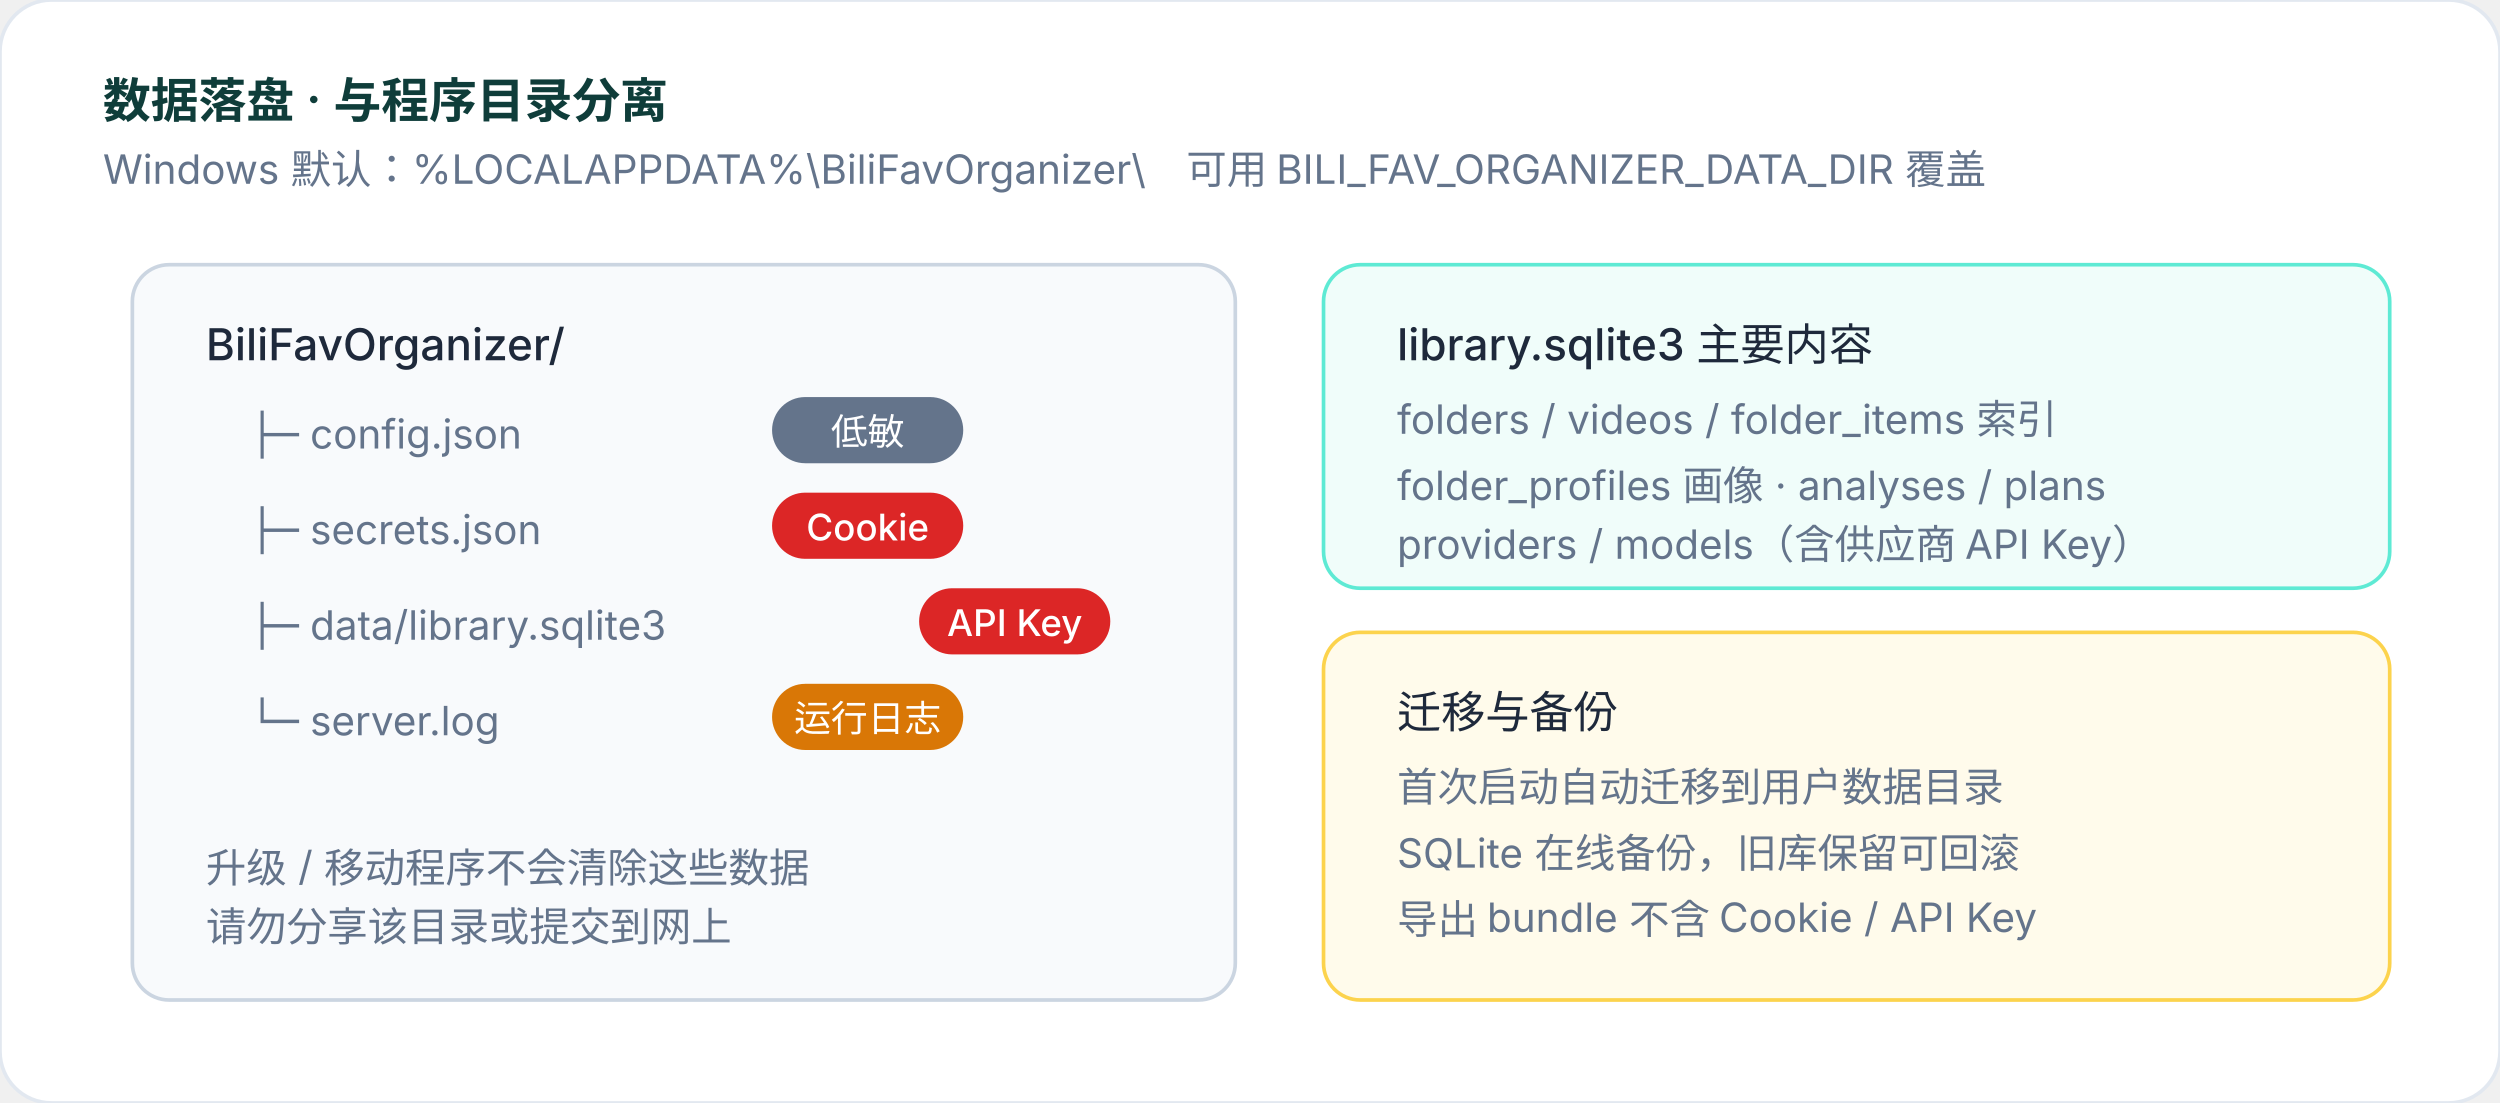
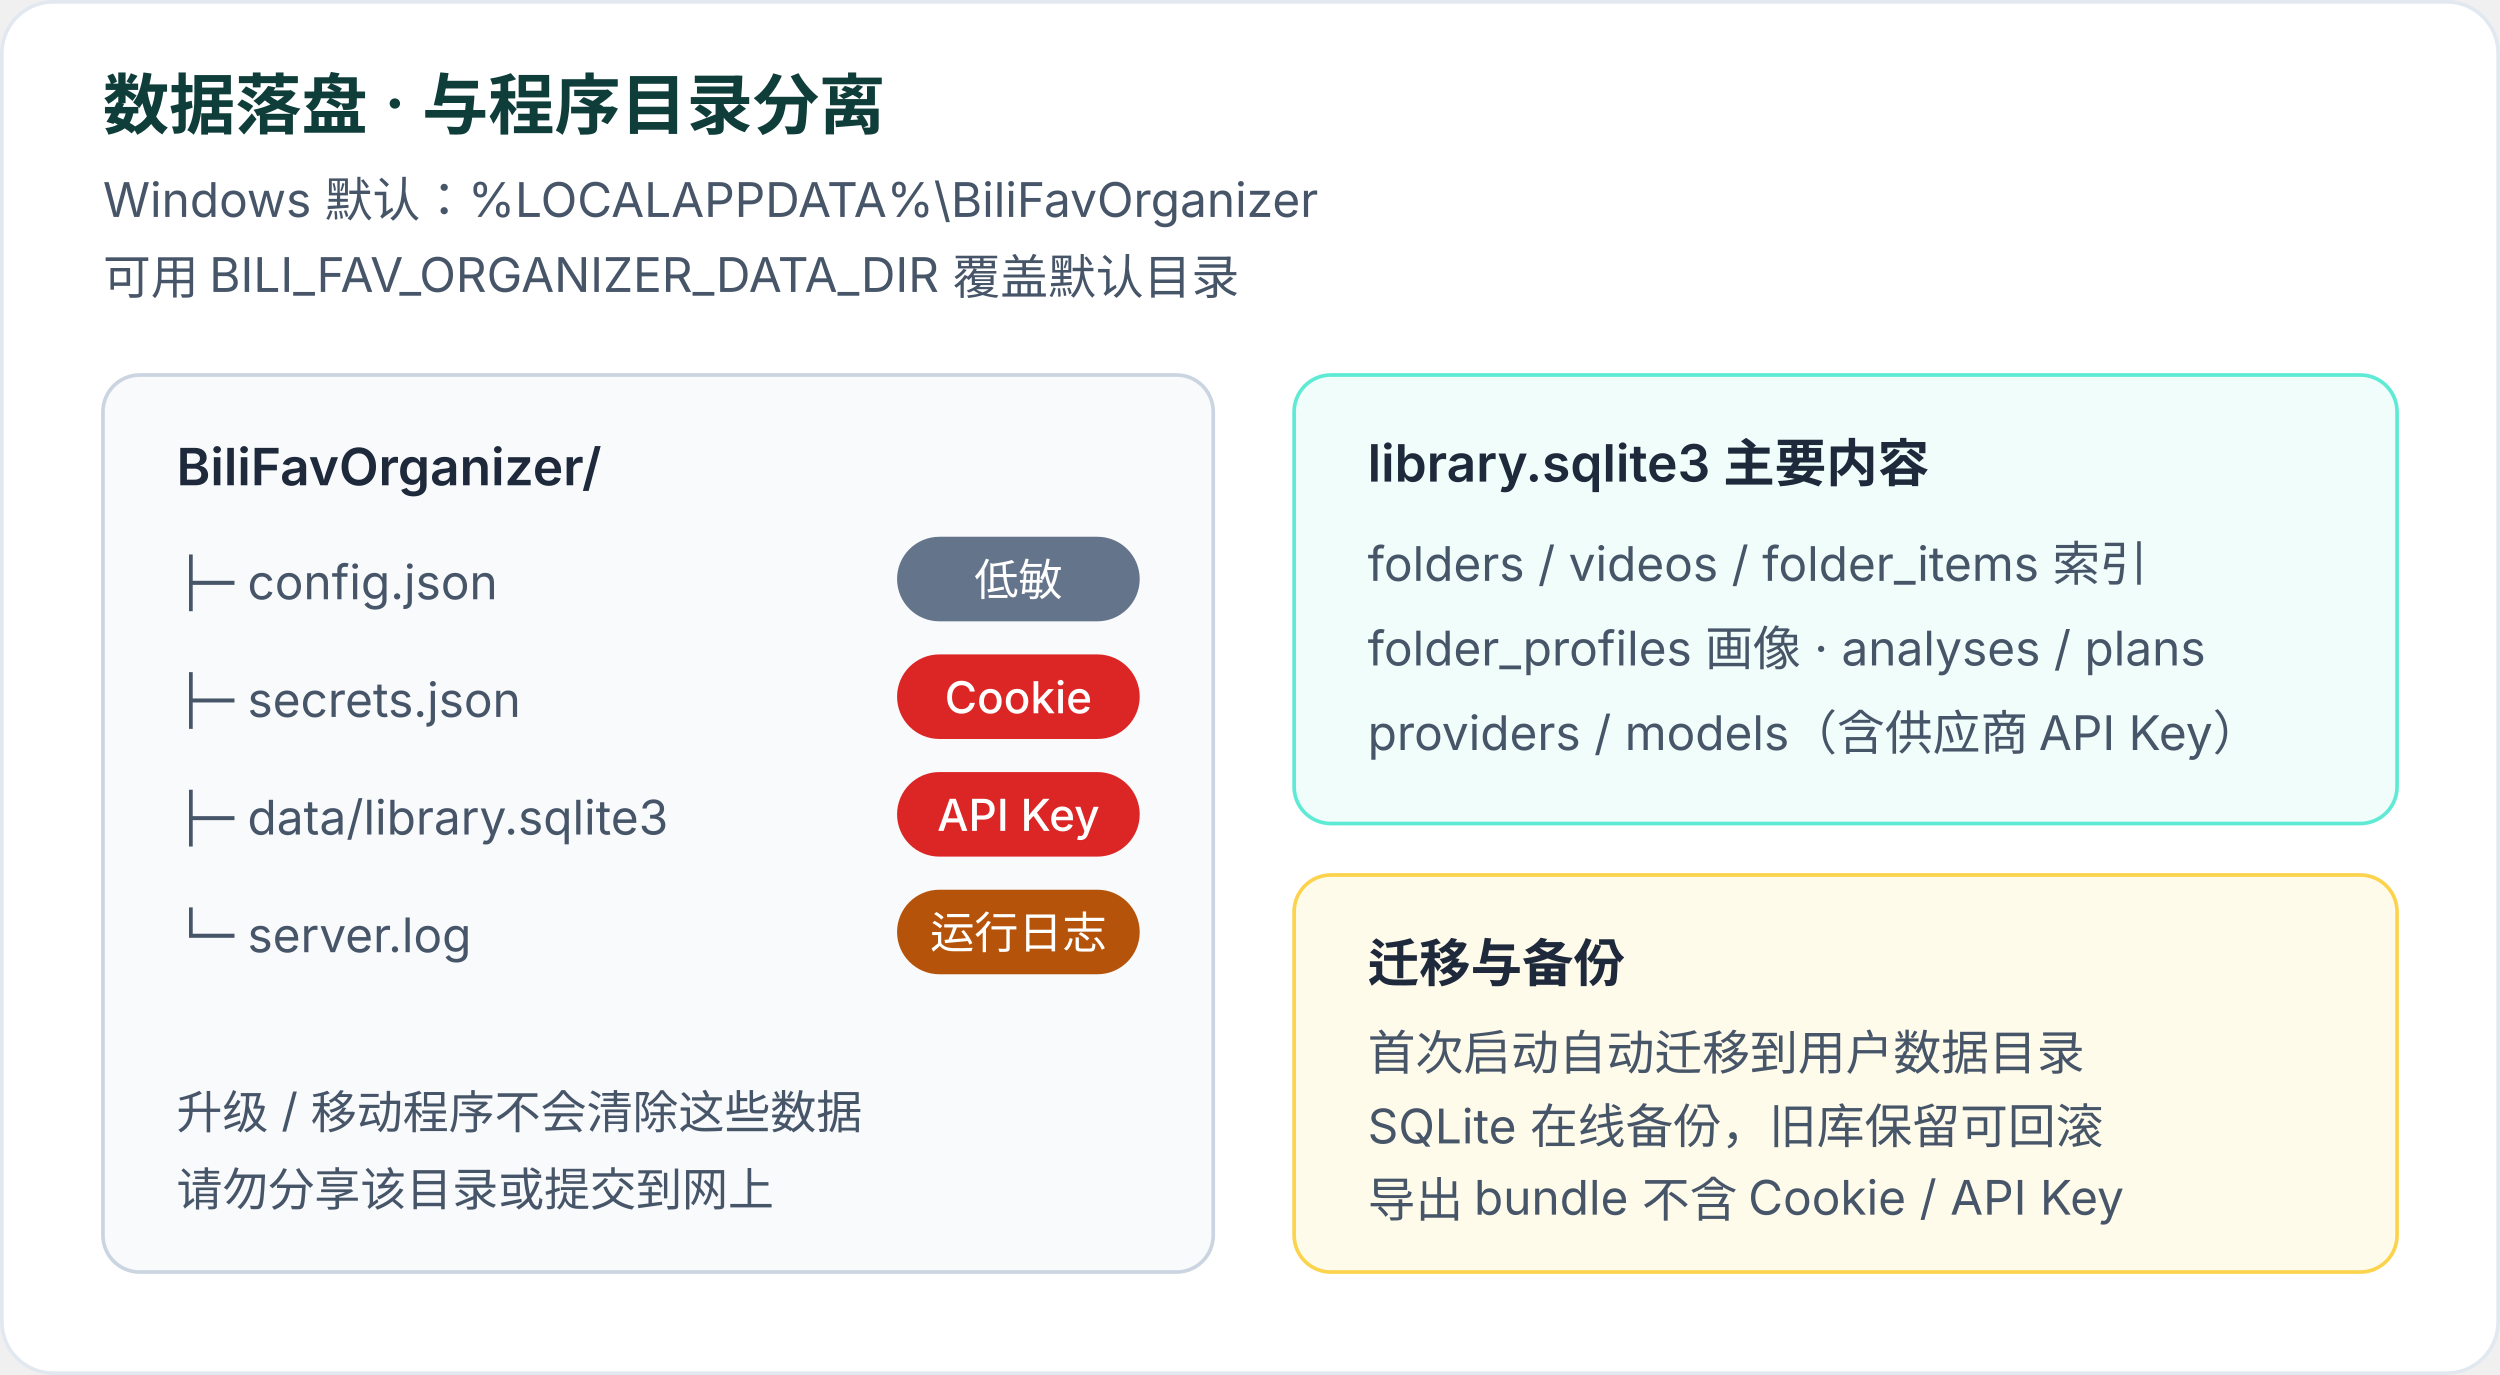
- <svg xmlns="http://www.w3.org/2000/svg" viewBox="0 0 680 300" role="img" aria-label="数据落盘">
+ <svg xmlns="http://www.w3.org/2000/svg" viewBox="0 0 680 374" role="img" aria-labelledby="title description">
  <defs>
-     <marker id="a3" viewBox="0 0 10 10" refX="8" refY="5" markerWidth="7" markerHeight="7" orient="auto-start-reverse">
-       <path d="M 0 1 L 8 5 L 0 9" fill="none" stroke="#0F766E" stroke-width="1.2" stroke-linecap="round" />
+     <marker id="arrow" viewBox="0 0 10 10" refX="8" refY="5" markerWidth="7" markerHeight="7" orient="auto">
+       <path d="M 1 1 L 8 5 L 1 9" fill="none" stroke="#0F766E" stroke-width="1.4" stroke-linecap="round" stroke-linejoin="round" />
    </marker>
-     <style>
-       .t-h { font: 600 13px -apple-system, 'PingFang SC', 'Microsoft YaHei', sans-serif; fill: #0F3D3A; }
-       .t-b { font: 500 12px -apple-system, 'PingFang SC', 'Microsoft YaHei', sans-serif; fill: #1E293B; }
-       .t-s { font: 400 11px -apple-system, 'PingFang SC', 'Microsoft YaHei', sans-serif; fill: #64748B; }
-       .t-badge { font: 500 10px -apple-system, 'PingFang SC', 'Microsoft YaHei', sans-serif; fill: #FFFFFF; }
-     </style>
+     <style>text { font-family: -apple-system, 'PingFang SC', 'Microsoft YaHei', sans-serif; }</style>
  </defs>
-   <rect width="680" height="300" rx="14" fill="#FFFFFF" stroke="#E2E8F0" />
-   <text x="28" y="32" class="t-h">数据落盘 · 与程序目录分离</text>
-   <text x="28" y="50" class="t-s">Windows 默认：%LOCALAPPDATA%\BiliFavOrganizer\　可用 BILI_FAV_ORGANIZER_DATA_DIR 覆盖</text>
-   <rect x="36" y="72" width="300" height="200" rx="10" fill="#F8FAFC" stroke="#CBD5E1" />
-   <text x="56" y="98" class="t-b">BiliFavOrganizer/</text>
-   <text x="68" y="122" class="t-s">├─ config.json</text>
-   <rect x="210" y="108" width="52" height="18" rx="9" fill="#64748B" />
-   <text x="236" y="121" text-anchor="middle" class="t-badge">低敏</text>
-   <text x="68" y="148" class="t-s">├─ secrets.json</text>
-   <rect x="210" y="134" width="52" height="18" rx="9" fill="#DC2626" />
-   <text x="236" y="147" text-anchor="middle" class="t-badge">Cookie</text>
-   <text x="68" y="174" class="t-s">├─ data/library.sqlite3</text>
-   <rect x="250" y="160" width="52" height="18" rx="9" fill="#DC2626" />
-   <text x="276" y="173" text-anchor="middle" class="t-badge">API Key</text>
-   <text x="68" y="200" class="t-s">└─ server.log</text>
-   <rect x="210" y="186" width="52" height="18" rx="9" fill="#D97706" />
-   <text x="236" y="199" text-anchor="middle" class="t-badge">运行日志</text>
-   <text x="56" y="240" class="t-s">升级 / 移动程序不会清除这些数据</text>
-   <text x="56" y="256" class="t-s">请勿分享该目录或提交到网上</text>
-   <rect x="360" y="72" width="290" height="88" rx="10" fill="#F0FDFA" stroke="#5EEAD4" />
-   <text x="380" y="98" class="t-b">library.sqlite3 主要内容</text>
-   <text x="380" y="118" class="t-s">folders / videos / folder_items 索引</text>
-   <text x="380" y="136" class="t-s">folder_profiles 画像 · analyses / plans</text>
-   <text x="380" y="152" class="t-s">providers / models（含供应商 API Key）</text>
-   <rect x="360" y="172" width="290" height="100" rx="10" fill="#FFFBEB" stroke="#FCD34D" />
-   <text x="380" y="198" class="t-b">迁移与备份</text>
-   <text x="380" y="218" class="t-s">首次启动自动迁移到用户数据目录</text>
-   <text x="380" y="236" class="t-s">SQLite 在线备份，旧库保留可回滚</text>
-   <text x="380" y="254" class="t-s">导出 bundle 不含 Cookie / API Key</text>
+   <rect x="0.5" y="0.5" width="679" height="373" rx="14" fill="#FFFFFF" stroke="#E2E8F0" />
+   <text x="28" y="35" font-size="18" font-weight="600" fill="#0F3D3A">数据落盘 · 与程序目录分离</text>
+   <text x="28" y="59" font-size="13" font-weight="400" fill="#475569">Windows 默认：%LOCALAPPDATA%\BiliFavOrganizer</text>
+   <text x="28" y="80" font-size="13" font-weight="400" fill="#475569">可用 BILI_FAV_ORGANIZER_DATA_DIR 覆盖默认目录</text>
+   <rect x="28" y="102" width="302" height="244" rx="10" fill="#F8FAFC" stroke="#CBD5E1" />
+   <text x="48" y="132" font-size="14" font-weight="600" fill="#1E293B">BiliFavOrganizer/</text>
+   <text x="48" y="163" font-size="13" font-weight="400" fill="#475569">├─ config.json</text>
+   <rect x="244" y="146" width="66" height="23" rx="11.5" fill="#64748B" />
+   <text x="277" y="162" font-size="12" font-weight="500" fill="#FFFFFF" text-anchor="middle">低敏</text>
+   <text x="48" y="195" font-size="13" font-weight="400" fill="#475569">├─ secrets.json</text>
+   <rect x="244" y="178" width="66" height="23" rx="11.5" fill="#DC2626" />
+   <text x="277" y="194" font-size="12" font-weight="500" fill="#FFFFFF" text-anchor="middle">Cookie</text>
+   <text x="48" y="227" font-size="13" font-weight="400" fill="#475569">├─ data/library.sqlite3</text>
+   <rect x="244" y="210" width="66" height="23" rx="11.5" fill="#DC2626" />
+   <text x="277" y="226" font-size="12" font-weight="500" fill="#FFFFFF" text-anchor="middle">API Key</text>
+   <text x="48" y="259" font-size="13" font-weight="400" fill="#475569">└─ server.log</text>
+   <rect x="244" y="242" width="66" height="23" rx="11.5" fill="#B45309" />
+   <text x="277" y="258" font-size="12" font-weight="500" fill="#FFFFFF" text-anchor="middle">运行日志</text>
+   <text x="48" y="307" font-size="12.5" font-weight="400" fill="#475569">升级 / 移动程序不会清除这些数据</text>
+   <text x="48" y="328" font-size="12.5" font-weight="400" fill="#475569">请勿分享该目录或提交到网上</text>
+   <rect x="352" y="102" width="300" height="122" rx="10" fill="#F0FDFA" stroke="#5EEAD4" />
+   <text x="372" y="131" font-size="14" font-weight="600" fill="#1E293B">library.sqlite3 主要内容</text>
+   <text x="372" y="158" font-size="13" font-weight="400" fill="#475569">folders / videos / folder_items 索引</text>
+   <text x="372" y="181" font-size="13" font-weight="400" fill="#475569">folder_profiles 画像 · analyses / plans</text>
+   <text x="372" y="204" font-size="13" font-weight="400" fill="#475569">providers / models（含供应商 API Key）</text>
+   <rect x="352" y="238" width="300" height="108" rx="10" fill="#FFFBEB" stroke="#FCD34D" />
+   <text x="372" y="267" font-size="14" font-weight="600" fill="#1E293B">迁移与备份</text>
+   <text x="372" y="291" font-size="13" font-weight="400" fill="#475569">首次启动自动迁移到用户数据目录</text>
+   <text x="372" y="311" font-size="13" font-weight="400" fill="#475569">SQLite 在线备份，旧库保留可回滚</text>
+   <text x="372" y="331" font-size="13" font-weight="400" fill="#475569">导出 bundle 不含 Cookie / API Key</text>
</svg>
